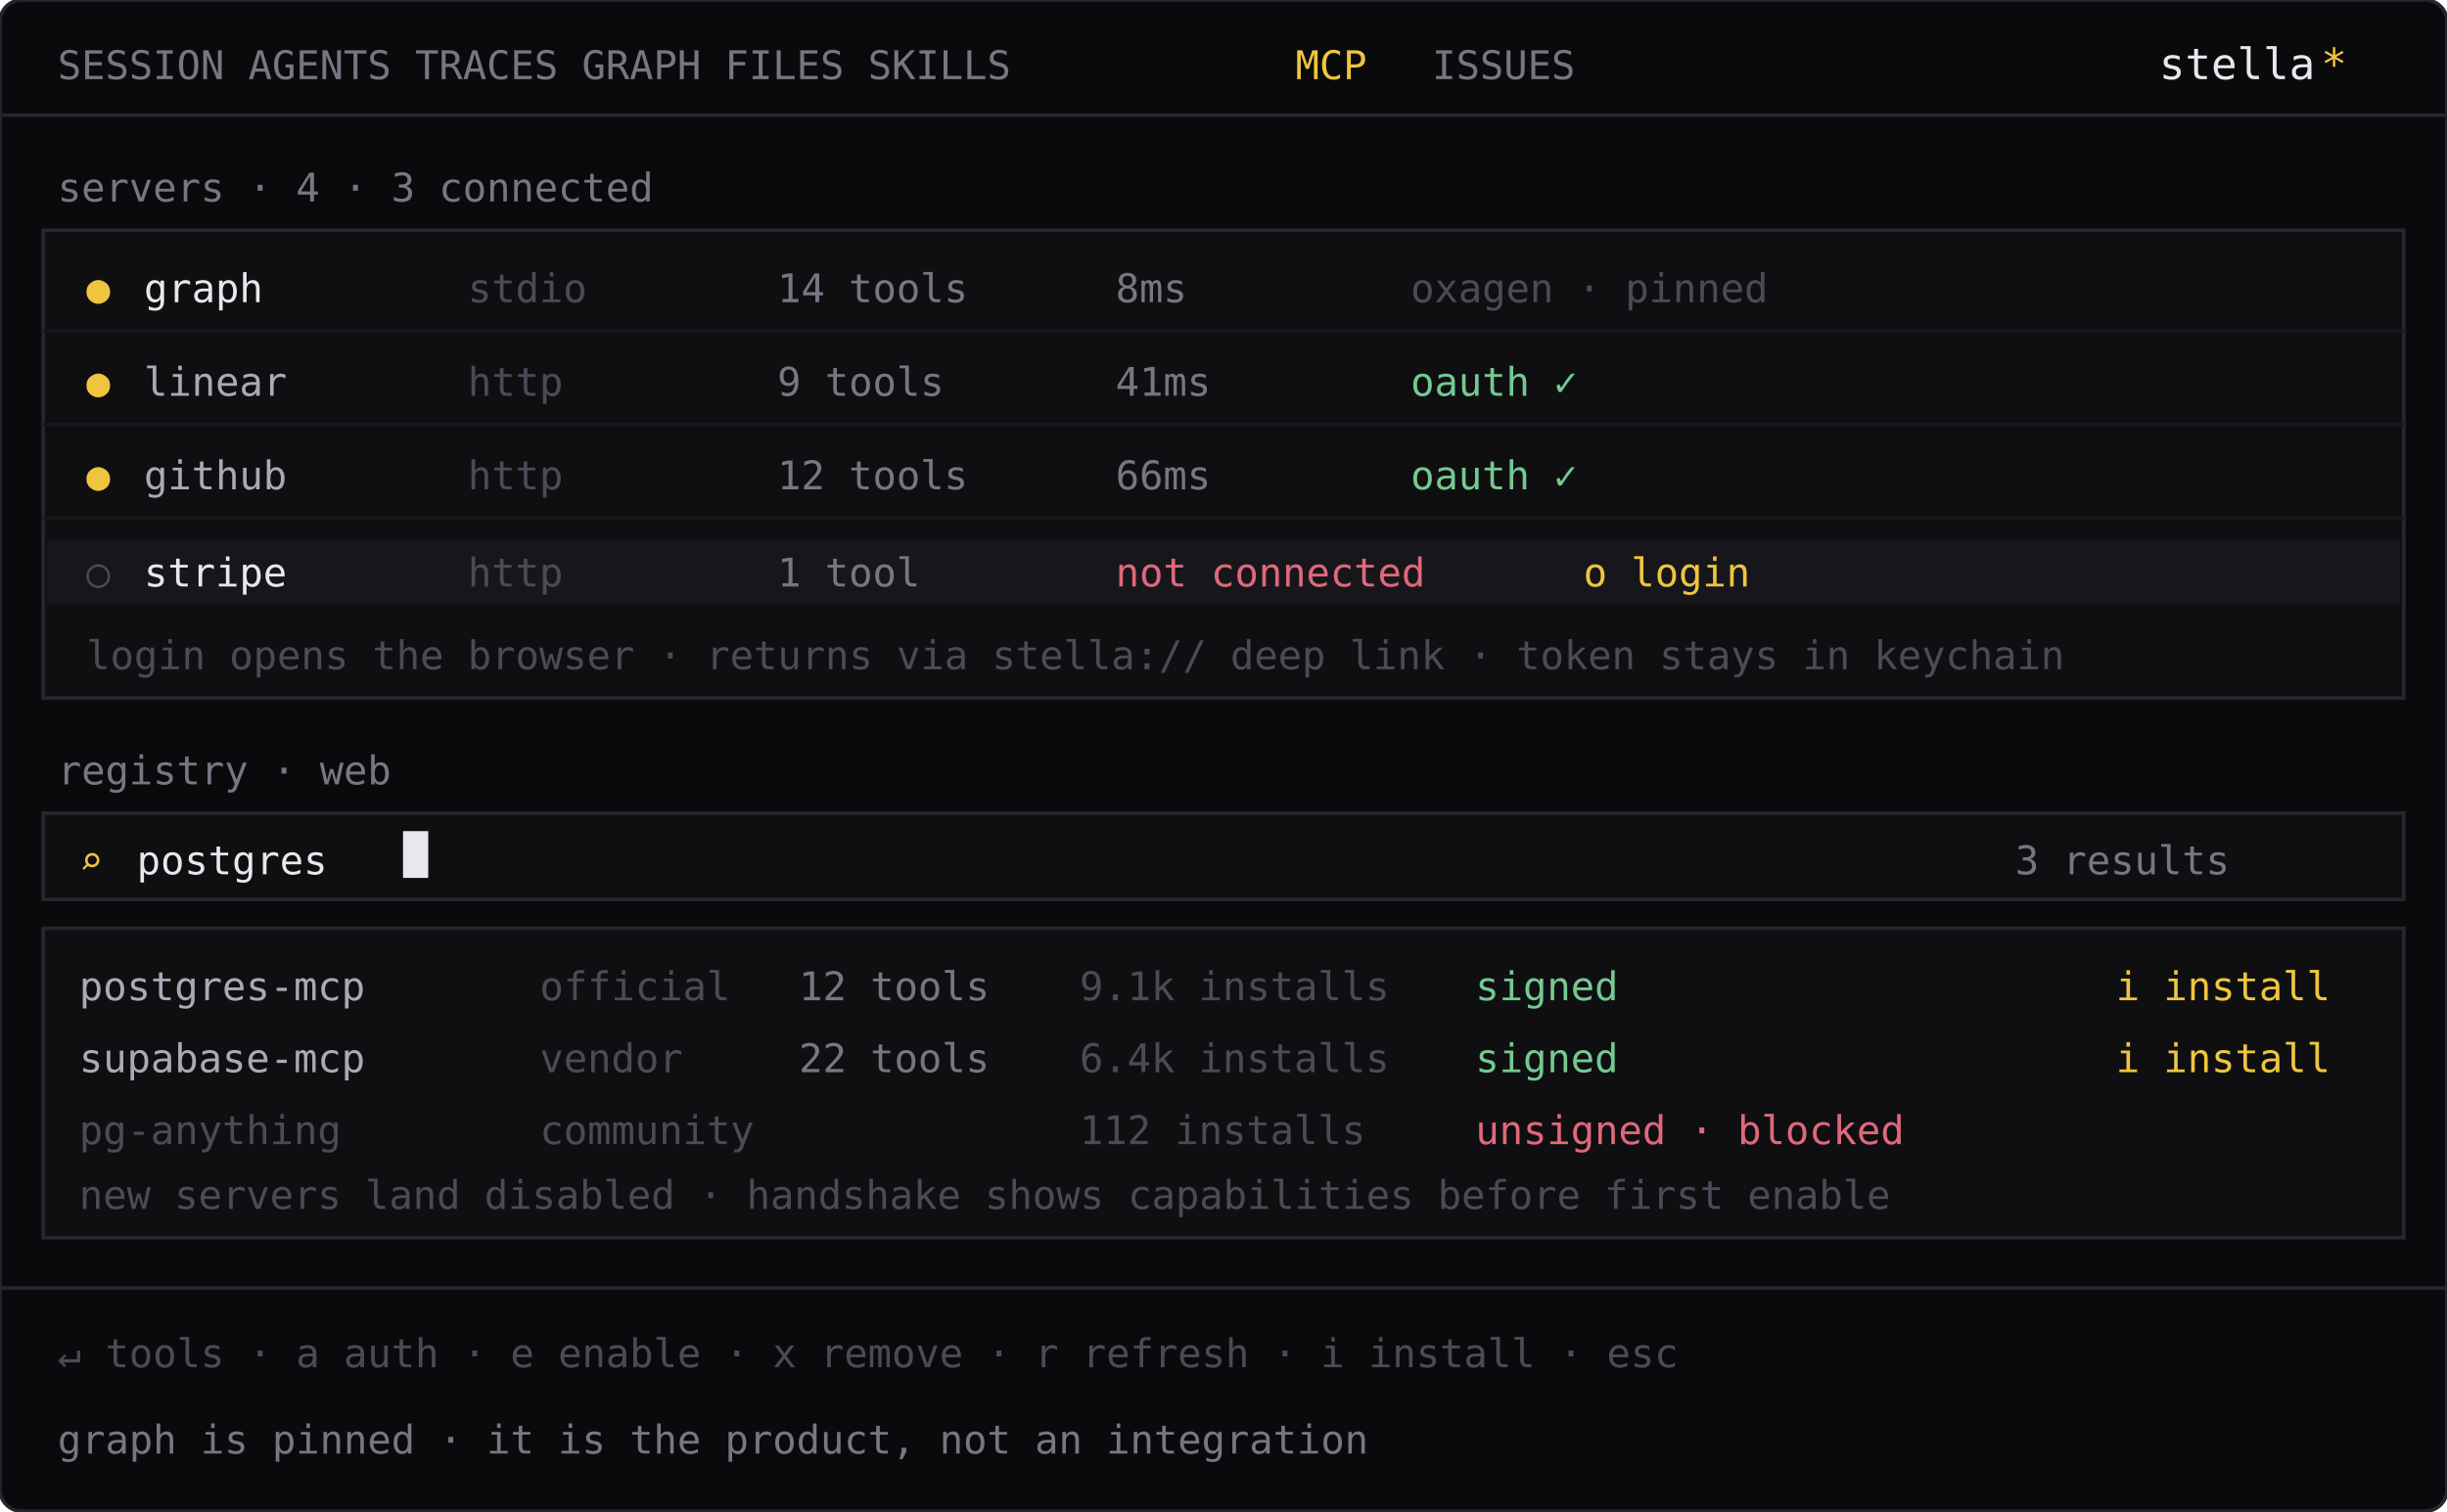
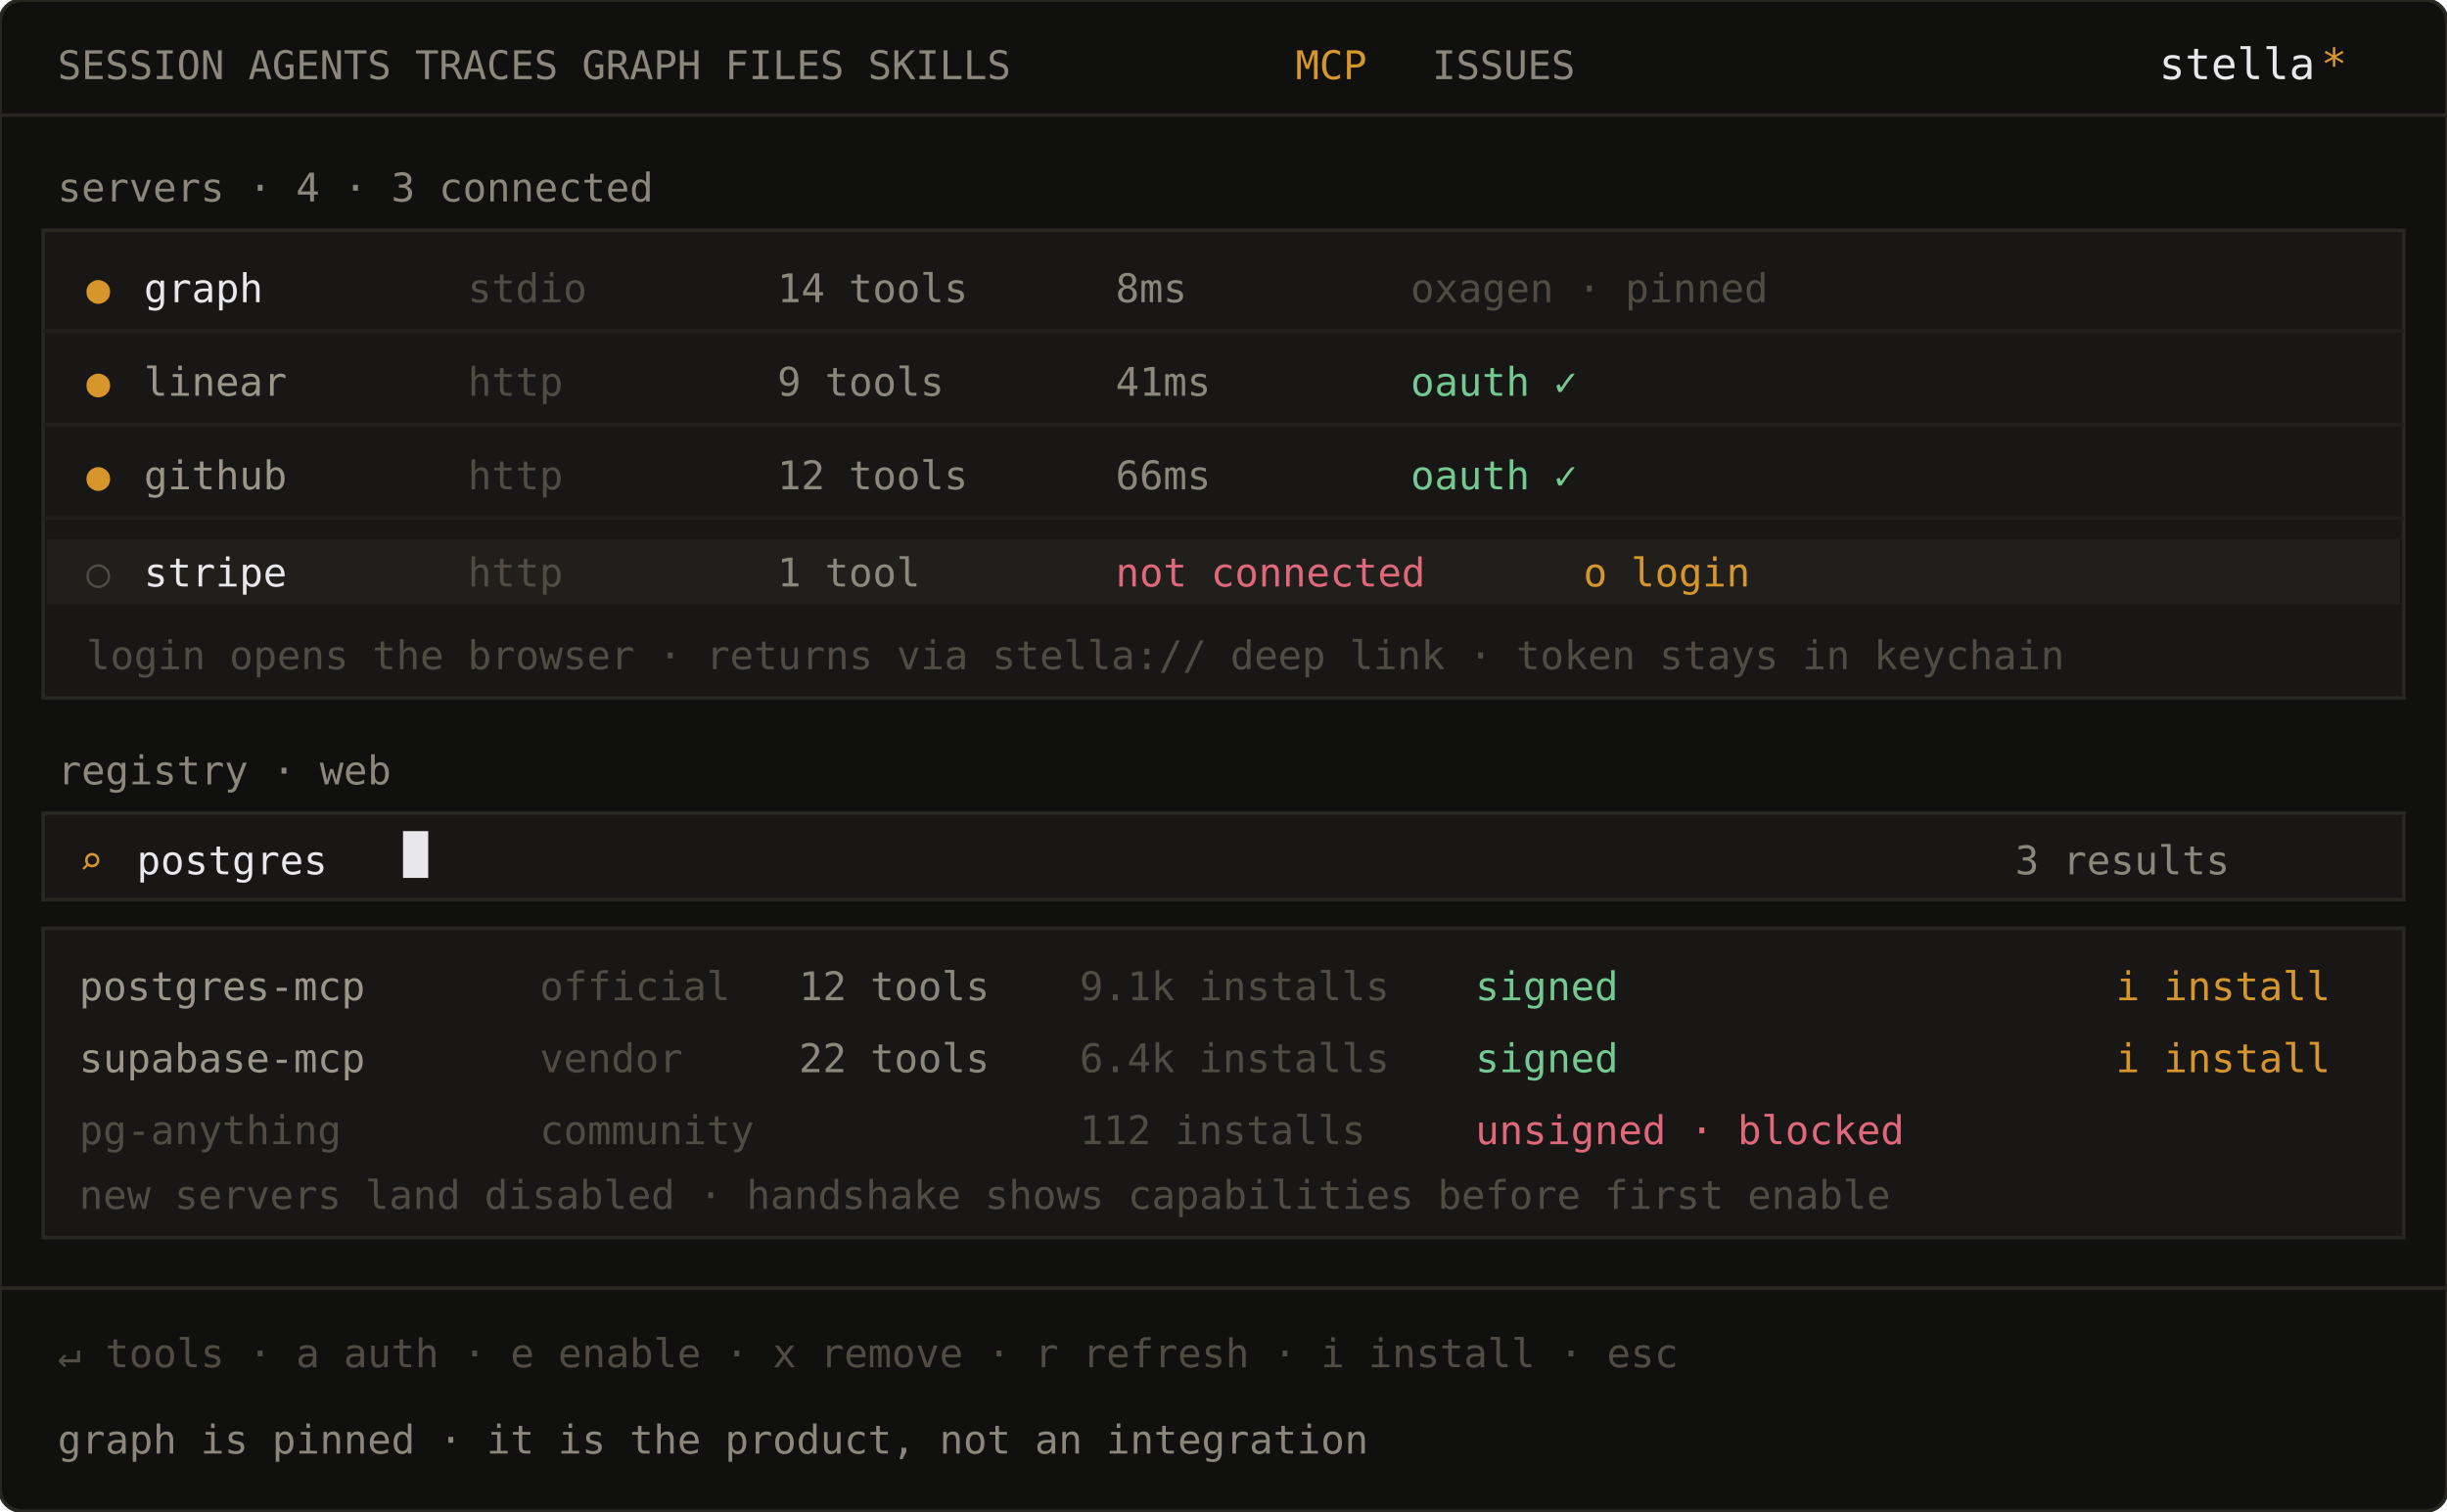
<svg xmlns="http://www.w3.org/2000/svg" viewBox="0 0 680 420" width="680" height="420" font-family="DejaVu Sans Mono, JetBrains Mono, monospace">
-   <rect x="0" y="0" width="680" height="420" rx="6" fill="#0A0A0C" stroke="#26262C" stroke-width="1" />
-   <text x="16" y="22" font-size="11" fill="#777782">SESSION  AGENTS  TRACES  GRAPH  FILES  SKILLS</text>
-   <text x="360" y="22" font-size="11" fill="#EFC53F" font-weight="500">MCP</text>
-   <text x="398" y="22" font-size="11" fill="#777782">ISSUES</text>
+   <rect x="0" y="0" width="680" height="420" rx="6" fill="#10100F" stroke="#292722" stroke-width="1" />
+   <text x="16" y="22" font-size="11" fill="#8C877C">SESSION  AGENTS  TRACES  GRAPH  FILES  SKILLS</text>
+   <text x="360" y="22" font-size="11" fill="#D6962C" font-weight="500">MCP</text>
+   <text x="398" y="22" font-size="11" fill="#8C877C">ISSUES</text>
  <text x="600" y="22" font-size="12" fill="#E8E8EC" font-weight="500">stella</text>
-   <text x="645" y="22" font-size="12" fill="#EFC53F" font-weight="500">*</text>
-   <line x1="0" y1="32" x2="680" y2="32" stroke="#26262C" stroke-width="1" />
-   <text x="16" y="56" font-size="11" fill="#777782">servers · 4 · 3 connected</text>
-   <rect x="12" y="64" width="656" height="130" fill="#0F0F12" stroke="#26262C" stroke-width="1" />
-   <text x="24" y="84" font-size="11" fill="#EFC53F">●</text>
+   <text x="645" y="22" font-size="12" fill="#D6962C" font-weight="500">*</text>
+   <line x1="0" y1="32" x2="680" y2="32" stroke="#292722" stroke-width="1" />
+   <text x="16" y="56" font-size="11" fill="#8C877C">servers · 4 · 3 connected</text>
+   <rect x="12" y="64" width="656" height="130" fill="#181715" stroke="#292722" stroke-width="1" />
+   <text x="24" y="84" font-size="11" fill="#D6962C">●</text>
  <text x="40" y="84" font-size="11" fill="#E8E8EC">graph</text>
-   <text x="130" y="84" font-size="11" fill="#4B4B56">stdio</text>
-   <text x="216" y="84" font-size="11" fill="#777782">14 tools</text>
-   <text x="310" y="84" font-size="11" fill="#777782">8ms</text>
-   <text x="392" y="84" font-size="11" fill="#4B4B56">oxagen · pinned</text>
-   <line x1="12" y1="92" x2="668" y2="92" stroke="#17171B" stroke-width="1" />
-   <text x="24" y="110" font-size="11" fill="#EFC53F">●</text>
-   <text x="40" y="110" font-size="11" fill="#A9AAB5">linear</text>
-   <text x="130" y="110" font-size="11" fill="#4B4B56">http</text>
-   <text x="216" y="110" font-size="11" fill="#777782">9 tools</text>
-   <text x="310" y="110" font-size="11" fill="#777782">41ms</text>
+   <text x="130" y="84" font-size="11" fill="#504C44">stdio</text>
+   <text x="216" y="84" font-size="11" fill="#8C877C">14 tools</text>
+   <text x="310" y="84" font-size="11" fill="#8C877C">8ms</text>
+   <text x="392" y="84" font-size="11" fill="#504C44">oxagen · pinned</text>
+   <line x1="12" y1="92" x2="668" y2="92" stroke="#201F1C" stroke-width="1" />
+   <text x="24" y="110" font-size="11" fill="#D6962C">●</text>
+   <text x="40" y="110" font-size="11" fill="#9B958A">linear</text>
+   <text x="130" y="110" font-size="11" fill="#504C44">http</text>
+   <text x="216" y="110" font-size="11" fill="#8C877C">9 tools</text>
+   <text x="310" y="110" font-size="11" fill="#8C877C">41ms</text>
  <text x="392" y="110" font-size="11" fill="#74C991">oauth ✓</text>
-   <line x1="12" y1="118" x2="668" y2="118" stroke="#17171B" stroke-width="1" />
-   <text x="24" y="136" font-size="11" fill="#EFC53F">●</text>
-   <text x="40" y="136" font-size="11" fill="#A9AAB5">github</text>
-   <text x="130" y="136" font-size="11" fill="#4B4B56">http</text>
-   <text x="216" y="136" font-size="11" fill="#777782">12 tools</text>
-   <text x="310" y="136" font-size="11" fill="#777782">66ms</text>
+   <line x1="12" y1="118" x2="668" y2="118" stroke="#201F1C" stroke-width="1" />
+   <text x="24" y="136" font-size="11" fill="#D6962C">●</text>
+   <text x="40" y="136" font-size="11" fill="#9B958A">github</text>
+   <text x="130" y="136" font-size="11" fill="#504C44">http</text>
+   <text x="216" y="136" font-size="11" fill="#8C877C">12 tools</text>
+   <text x="310" y="136" font-size="11" fill="#8C877C">66ms</text>
  <text x="392" y="136" font-size="11" fill="#74C991">oauth ✓</text>
-   <line x1="12" y1="144" x2="668" y2="144" stroke="#17171B" stroke-width="1" />
-   <rect x="13" y="150" width="654" height="18" fill="#17171B" />
-   <text x="24" y="163" font-size="11" fill="#4B4B56">○</text>
+   <line x1="12" y1="144" x2="668" y2="144" stroke="#201F1C" stroke-width="1" />
+   <rect x="13" y="150" width="654" height="18" fill="#201F1C" />
+   <text x="24" y="163" font-size="11" fill="#504C44">○</text>
  <text x="40" y="163" font-size="11" fill="#E8E8EC">stripe</text>
-   <text x="130" y="163" font-size="11" fill="#4B4B56">http</text>
-   <text x="216" y="163" font-size="11" fill="#777782">1 tool</text>
+   <text x="130" y="163" font-size="11" fill="#504C44">http</text>
+   <text x="216" y="163" font-size="11" fill="#8C877C">1 tool</text>
  <text x="310" y="163" font-size="11" fill="#E0687A">not connected</text>
-   <text x="440" y="163" font-size="11" fill="#EFC53F">o login</text>
-   <text x="24" y="186" font-size="11" fill="#4B4B56">login opens the browser · returns via stella:// deep link · token stays in keychain</text>
-   <text x="16" y="218" font-size="11" fill="#777782">registry · web</text>
-   <rect x="12" y="226" width="656" height="24" fill="#0F0F12" stroke="#26262C" stroke-width="1" />
-   <text x="22" y="243" font-size="11" fill="#EFC53F">⌕</text>
+   <text x="440" y="163" font-size="11" fill="#D6962C">o login</text>
+   <text x="24" y="186" font-size="11" fill="#504C44">login opens the browser · returns via stella:// deep link · token stays in keychain</text>
+   <text x="16" y="218" font-size="11" fill="#8C877C">registry · web</text>
+   <rect x="12" y="226" width="656" height="24" fill="#181715" stroke="#292722" stroke-width="1" />
+   <text x="22" y="243" font-size="11" fill="#D6962C">⌕</text>
  <text x="38" y="243" font-size="11" fill="#E8E8EC">postgres</text>
  <rect x="112" y="231" width="7" height="13" fill="#E8E8EC" />
-   <text x="560" y="243" font-size="11" fill="#777782">3 results</text>
-   <rect x="12" y="258" width="656" height="86" fill="#0F0F12" stroke="#26262C" stroke-width="1" />
-   <text x="22" y="278" font-size="11" fill="#A9AAB5">postgres-mcp</text>
-   <text x="150" y="278" font-size="11" fill="#4B4B56">official</text>
-   <text x="222" y="278" font-size="11" fill="#777782">12 tools</text>
-   <text x="300" y="278" font-size="11" fill="#4B4B56">9.1k installs</text>
+   <text x="560" y="243" font-size="11" fill="#8C877C">3 results</text>
+   <rect x="12" y="258" width="656" height="86" fill="#181715" stroke="#292722" stroke-width="1" />
+   <text x="22" y="278" font-size="11" fill="#9B958A">postgres-mcp</text>
+   <text x="150" y="278" font-size="11" fill="#504C44">official</text>
+   <text x="222" y="278" font-size="11" fill="#8C877C">12 tools</text>
+   <text x="300" y="278" font-size="11" fill="#504C44">9.1k installs</text>
  <text x="410" y="278" font-size="11" fill="#74C991">signed</text>
-   <text x="588" y="278" font-size="11" fill="#EFC53F">i install</text>
-   <text x="22" y="298" font-size="11" fill="#A9AAB5">supabase-mcp</text>
-   <text x="150" y="298" font-size="11" fill="#4B4B56">vendor</text>
-   <text x="222" y="298" font-size="11" fill="#777782">22 tools</text>
-   <text x="300" y="298" font-size="11" fill="#4B4B56">6.4k installs</text>
+   <text x="588" y="278" font-size="11" fill="#D6962C">i install</text>
+   <text x="22" y="298" font-size="11" fill="#9B958A">supabase-mcp</text>
+   <text x="150" y="298" font-size="11" fill="#504C44">vendor</text>
+   <text x="222" y="298" font-size="11" fill="#8C877C">22 tools</text>
+   <text x="300" y="298" font-size="11" fill="#504C44">6.4k installs</text>
  <text x="410" y="298" font-size="11" fill="#74C991">signed</text>
-   <text x="588" y="298" font-size="11" fill="#EFC53F">i install</text>
-   <text x="22" y="318" font-size="11" fill="#4B4B56">pg-anything</text>
-   <text x="150" y="318" font-size="11" fill="#4B4B56">community</text>
-   <text x="300" y="318" font-size="11" fill="#4B4B56">112 installs</text>
+   <text x="588" y="298" font-size="11" fill="#D6962C">i install</text>
+   <text x="22" y="318" font-size="11" fill="#504C44">pg-anything</text>
+   <text x="150" y="318" font-size="11" fill="#504C44">community</text>
+   <text x="300" y="318" font-size="11" fill="#504C44">112 installs</text>
  <text x="410" y="318" font-size="11" fill="#E0687A">unsigned · blocked</text>
-   <text x="22" y="336" font-size="11" fill="#4B4B56">new servers land disabled · handshake shows capabilities before first enable</text>
-   <line x1="0" y1="358" x2="680" y2="358" stroke="#26262C" stroke-width="1" />
-   <text x="16" y="380" font-size="11" fill="#4B4B56">↵ tools · a auth · e enable · x remove · r refresh · i install · esc</text>
-   <text x="16" y="404" font-size="11" fill="#777782">graph is pinned · it is the product, not an integration</text>
+   <text x="22" y="336" font-size="11" fill="#504C44">new servers land disabled · handshake shows capabilities before first enable</text>
+   <line x1="0" y1="358" x2="680" y2="358" stroke="#292722" stroke-width="1" />
+   <text x="16" y="380" font-size="11" fill="#504C44">↵ tools · a auth · e enable · x remove · r refresh · i install · esc</text>
+   <text x="16" y="404" font-size="11" fill="#8C877C">graph is pinned · it is the product, not an integration</text>
</svg>
